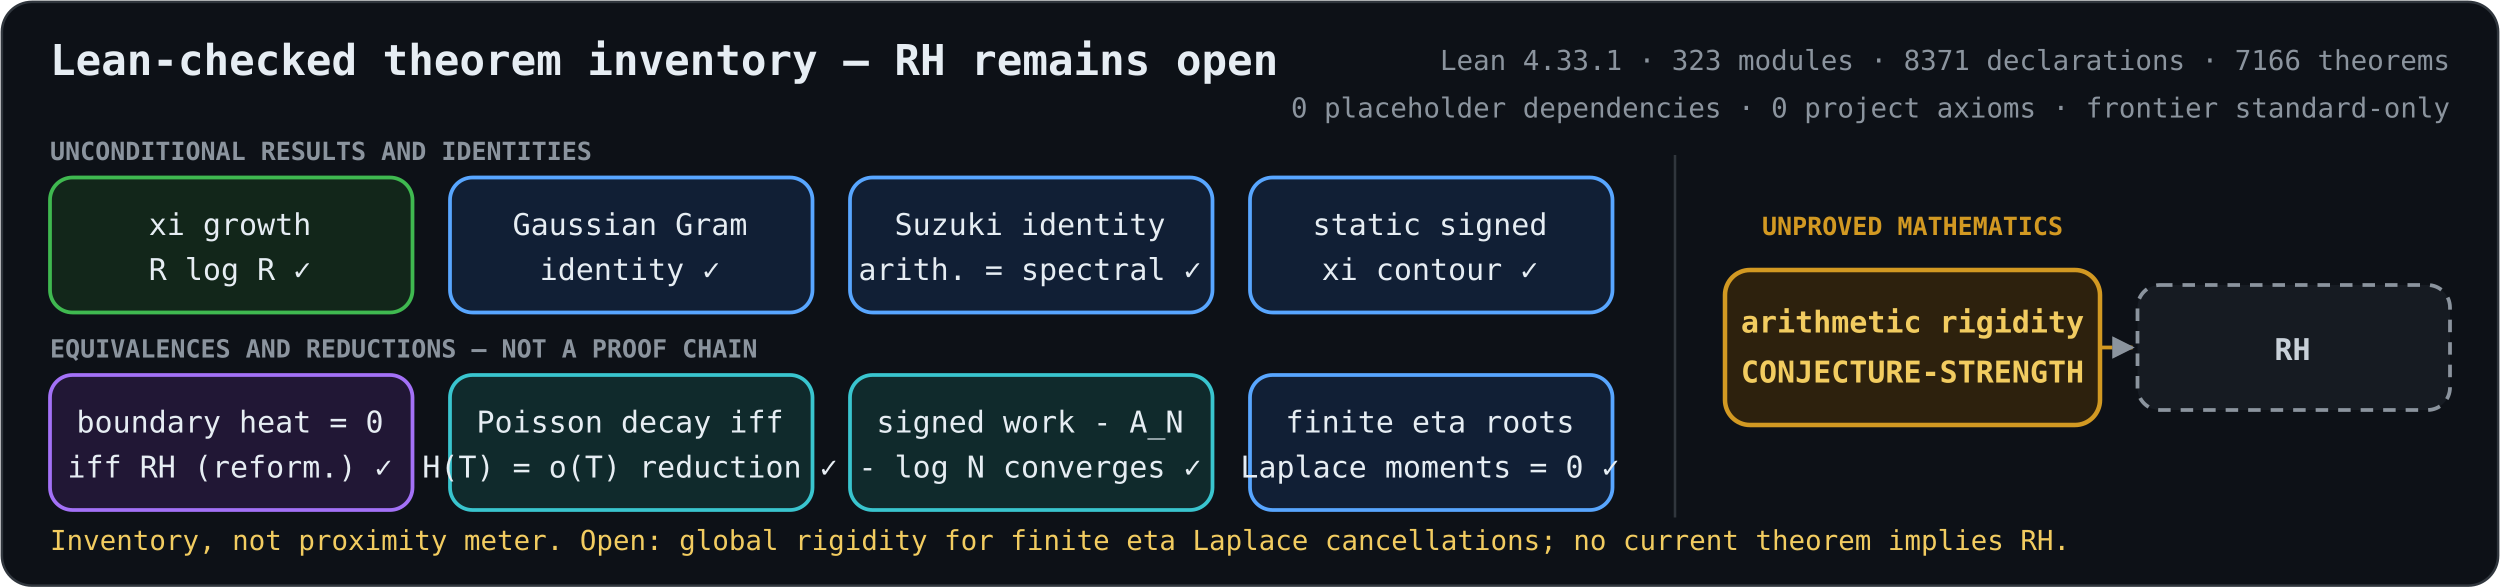
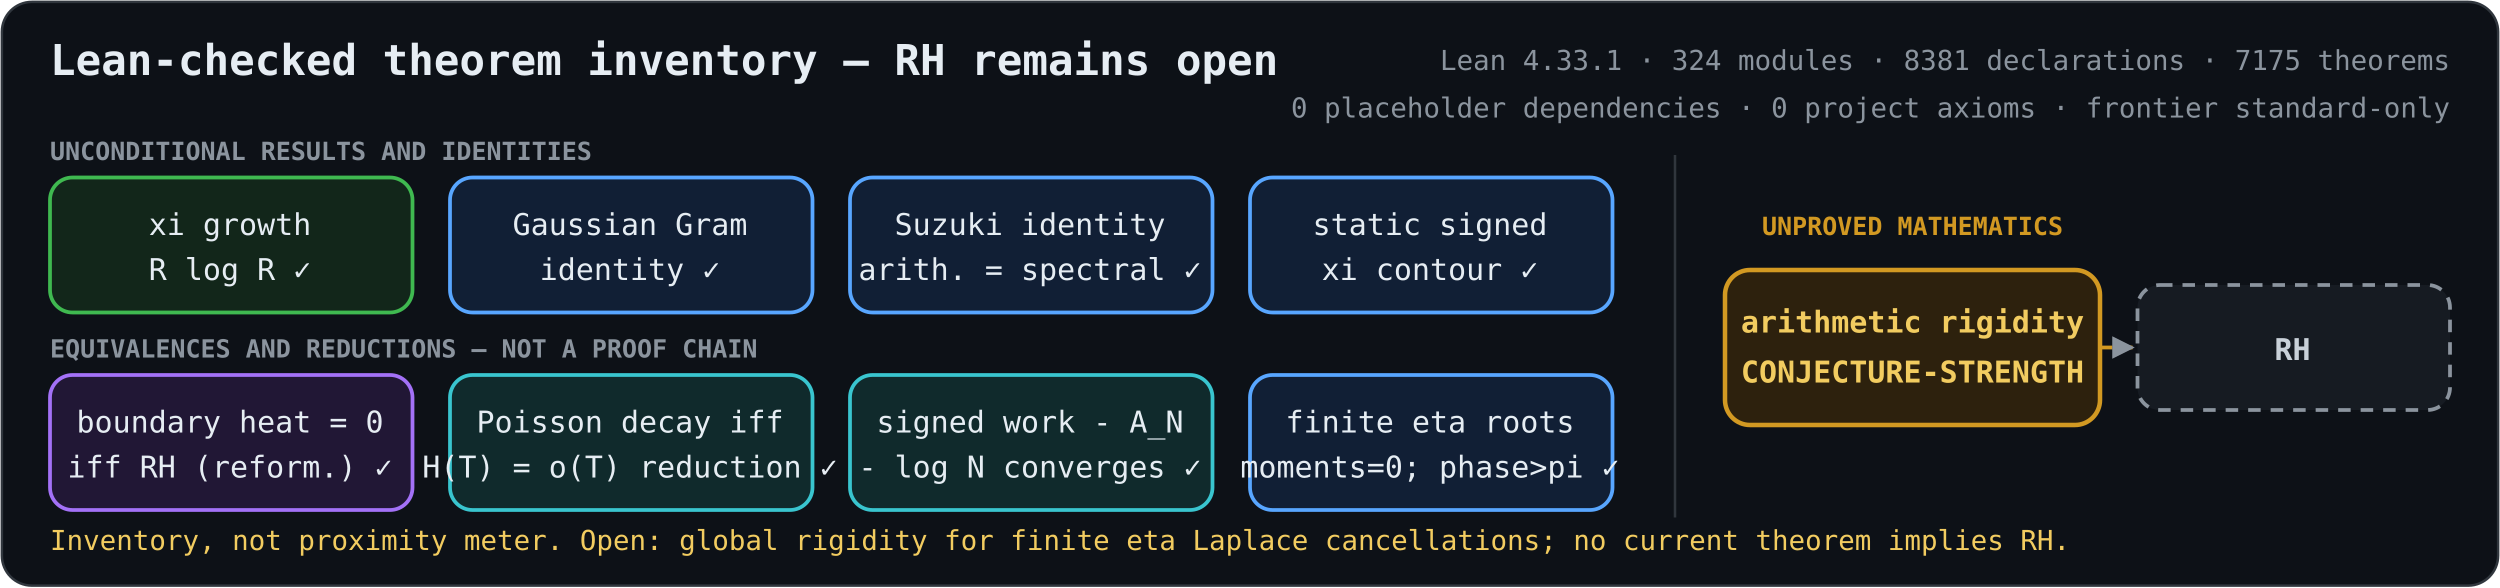
<svg xmlns="http://www.w3.org/2000/svg" role="img" aria-labelledby="title description" viewBox="0 0 1000 235">
  <defs>
    <marker id="arrow" viewBox="0 0 10 10" refX="9" refY="5" markerWidth="6" markerHeight="6" orient="auto-start-reverse">
      <path d="M 0 0 L 10 5 L 0 10 z" fill="#8b949e" />
    </marker>
    <style>
      .bg { fill: #0d1117; stroke: #30363d; }
      text { fill: #e6edf3; font-family: ui-monospace, SFMono-Regular, Menlo, Consolas, monospace; font-size: 12px; text-anchor: middle; }
      .heading { font-size: 17px; font-weight: 700; text-anchor: start; }
      .metrics { fill: #8b949e; font-size: 11px; text-anchor: end; }
      .proved rect { fill: #12261a; stroke: #3fb950; stroke-width: 1.5; }
      .proved.equivalence rect { fill: #211735; stroke: #a371f7; }
      .proved.bridge rect { fill: #111f35; stroke: #58a6ff; }
      .proved.reduction rect { fill: #102a2c; stroke: #39c5cf; }
      .open rect { fill: #2d210d; stroke: #d29922; stroke-width: 1.8; }
      .goal rect { fill: #161b22; stroke: #8b949e; stroke-width: 1.5; stroke-dasharray: 5 4; }
      .open text { fill: #f2cc60; font-weight: 700; }
      .goal text { fill: #c9d1d9; font-weight: 700; }
      .open-edge { fill: none; stroke: #d29922; stroke-width: 1.5; stroke-dasharray: 5 4; marker-end: url(#arrow); }
      .section { fill: #8b949e; font-size: 10px; font-weight: 700; text-anchor: start; }
      .gap-label { fill: #d29922; font-size: 10px; font-weight: 700; }
      .frontier { fill: #f2cc60; font-size: 11px; text-anchor: start; }
    </style>
  </defs>
  <rect class="bg" x="0.75" y="0.75" width="998.5" height="233.5" rx="12" />
  <text class="heading" x="20" y="30">Lean-checked theorem inventory — RH remains open</text>
-   <text class="metrics" x="980" y="28">Lean 4.33.1 · 323 modules · 8371 declarations · 7166 theorems</text>
+   <text class="metrics" x="980" y="28">Lean 4.33.1 · 324 modules · 8381 declarations · 7175 theorems</text>
  <text class="metrics" x="980" y="47">0 placeholder dependencies · 0 project axioms · frontier standard-only</text>
  <text class="section" x="20" y="64">UNCONDITIONAL RESULTS AND IDENTITIES</text>
  <text class="section" x="20" y="143">EQUIVALENCES AND REDUCTIONS — NOT A PROOF CHAIN</text>
  <line x1="670" y1="62" x2="670" y2="207" stroke="#30363d" />
  <text class="gap-label" x="765" y="94">UNPROVED MATHEMATICS</text>
  <path class="open-edge" d="M840 139 H853" />
  <g class="proved unconditional">
    <rect x="20" y="71" width="145" height="54" rx="9" />
    <text x="92" y="94">xi growth</text>
    <text x="92" y="112">R log R  ✓</text>
  </g>
  <g class="proved bridge">
    <rect x="180" y="71" width="145" height="54" rx="9" />
    <text x="252" y="94">Gaussian Gram</text>
    <text x="252" y="112">identity  ✓</text>
  </g>
  <g class="proved bridge">
    <rect x="340" y="71" width="145" height="54" rx="9" />
    <text x="412" y="94">Suzuki identity</text>
    <text x="412" y="112">arith. = spectral  ✓</text>
  </g>
  <g class="proved bridge">
    <rect x="500" y="71" width="145" height="54" rx="9" />
    <text x="572" y="94">static signed</text>
    <text x="572" y="112">xi contour  ✓</text>
  </g>
  <g class="proved equivalence">
    <rect x="20" y="150" width="145" height="54" rx="9" />
    <text x="92" y="173">boundary heat = 0</text>
    <text x="92" y="191">iff RH (reform.)  ✓</text>
  </g>
  <g class="proved reduction">
    <rect x="180" y="150" width="145" height="54" rx="9" />
    <text x="252" y="173">Poisson decay iff</text>
    <text x="252" y="191">H(T) = o(T) reduction  ✓</text>
  </g>
  <g class="proved reduction">
    <rect x="340" y="150" width="145" height="54" rx="9" />
    <text x="412" y="173">signed work - A_N</text>
    <text x="412" y="191">- log N converges  ✓</text>
  </g>
  <g class="proved bridge">
    <rect x="500" y="150" width="145" height="54" rx="9" />
    <text x="572" y="173">finite eta roots</text>
-     <text x="572" y="191">Laplace moments = 0  ✓</text>
+     <text x="572" y="191">moments=0; phase&gt;pi  ✓</text>
  </g>
  <g class="open">
    <rect x="690" y="108" width="150" height="62" rx="10" />
    <text x="765" y="133">arithmetic rigidity</text>
    <text x="765" y="153">CONJECTURE-STRENGTH</text>
  </g>
  <g class="goal">
    <rect x="855" y="114" width="125" height="50" rx="9" />
    <text x="917" y="144">RH</text>
  </g>
  <text class="frontier" x="20" y="220">Inventory, not proximity meter. Open: global rigidity for finite eta Laplace cancellations; no current theorem implies RH.</text>
</svg>
